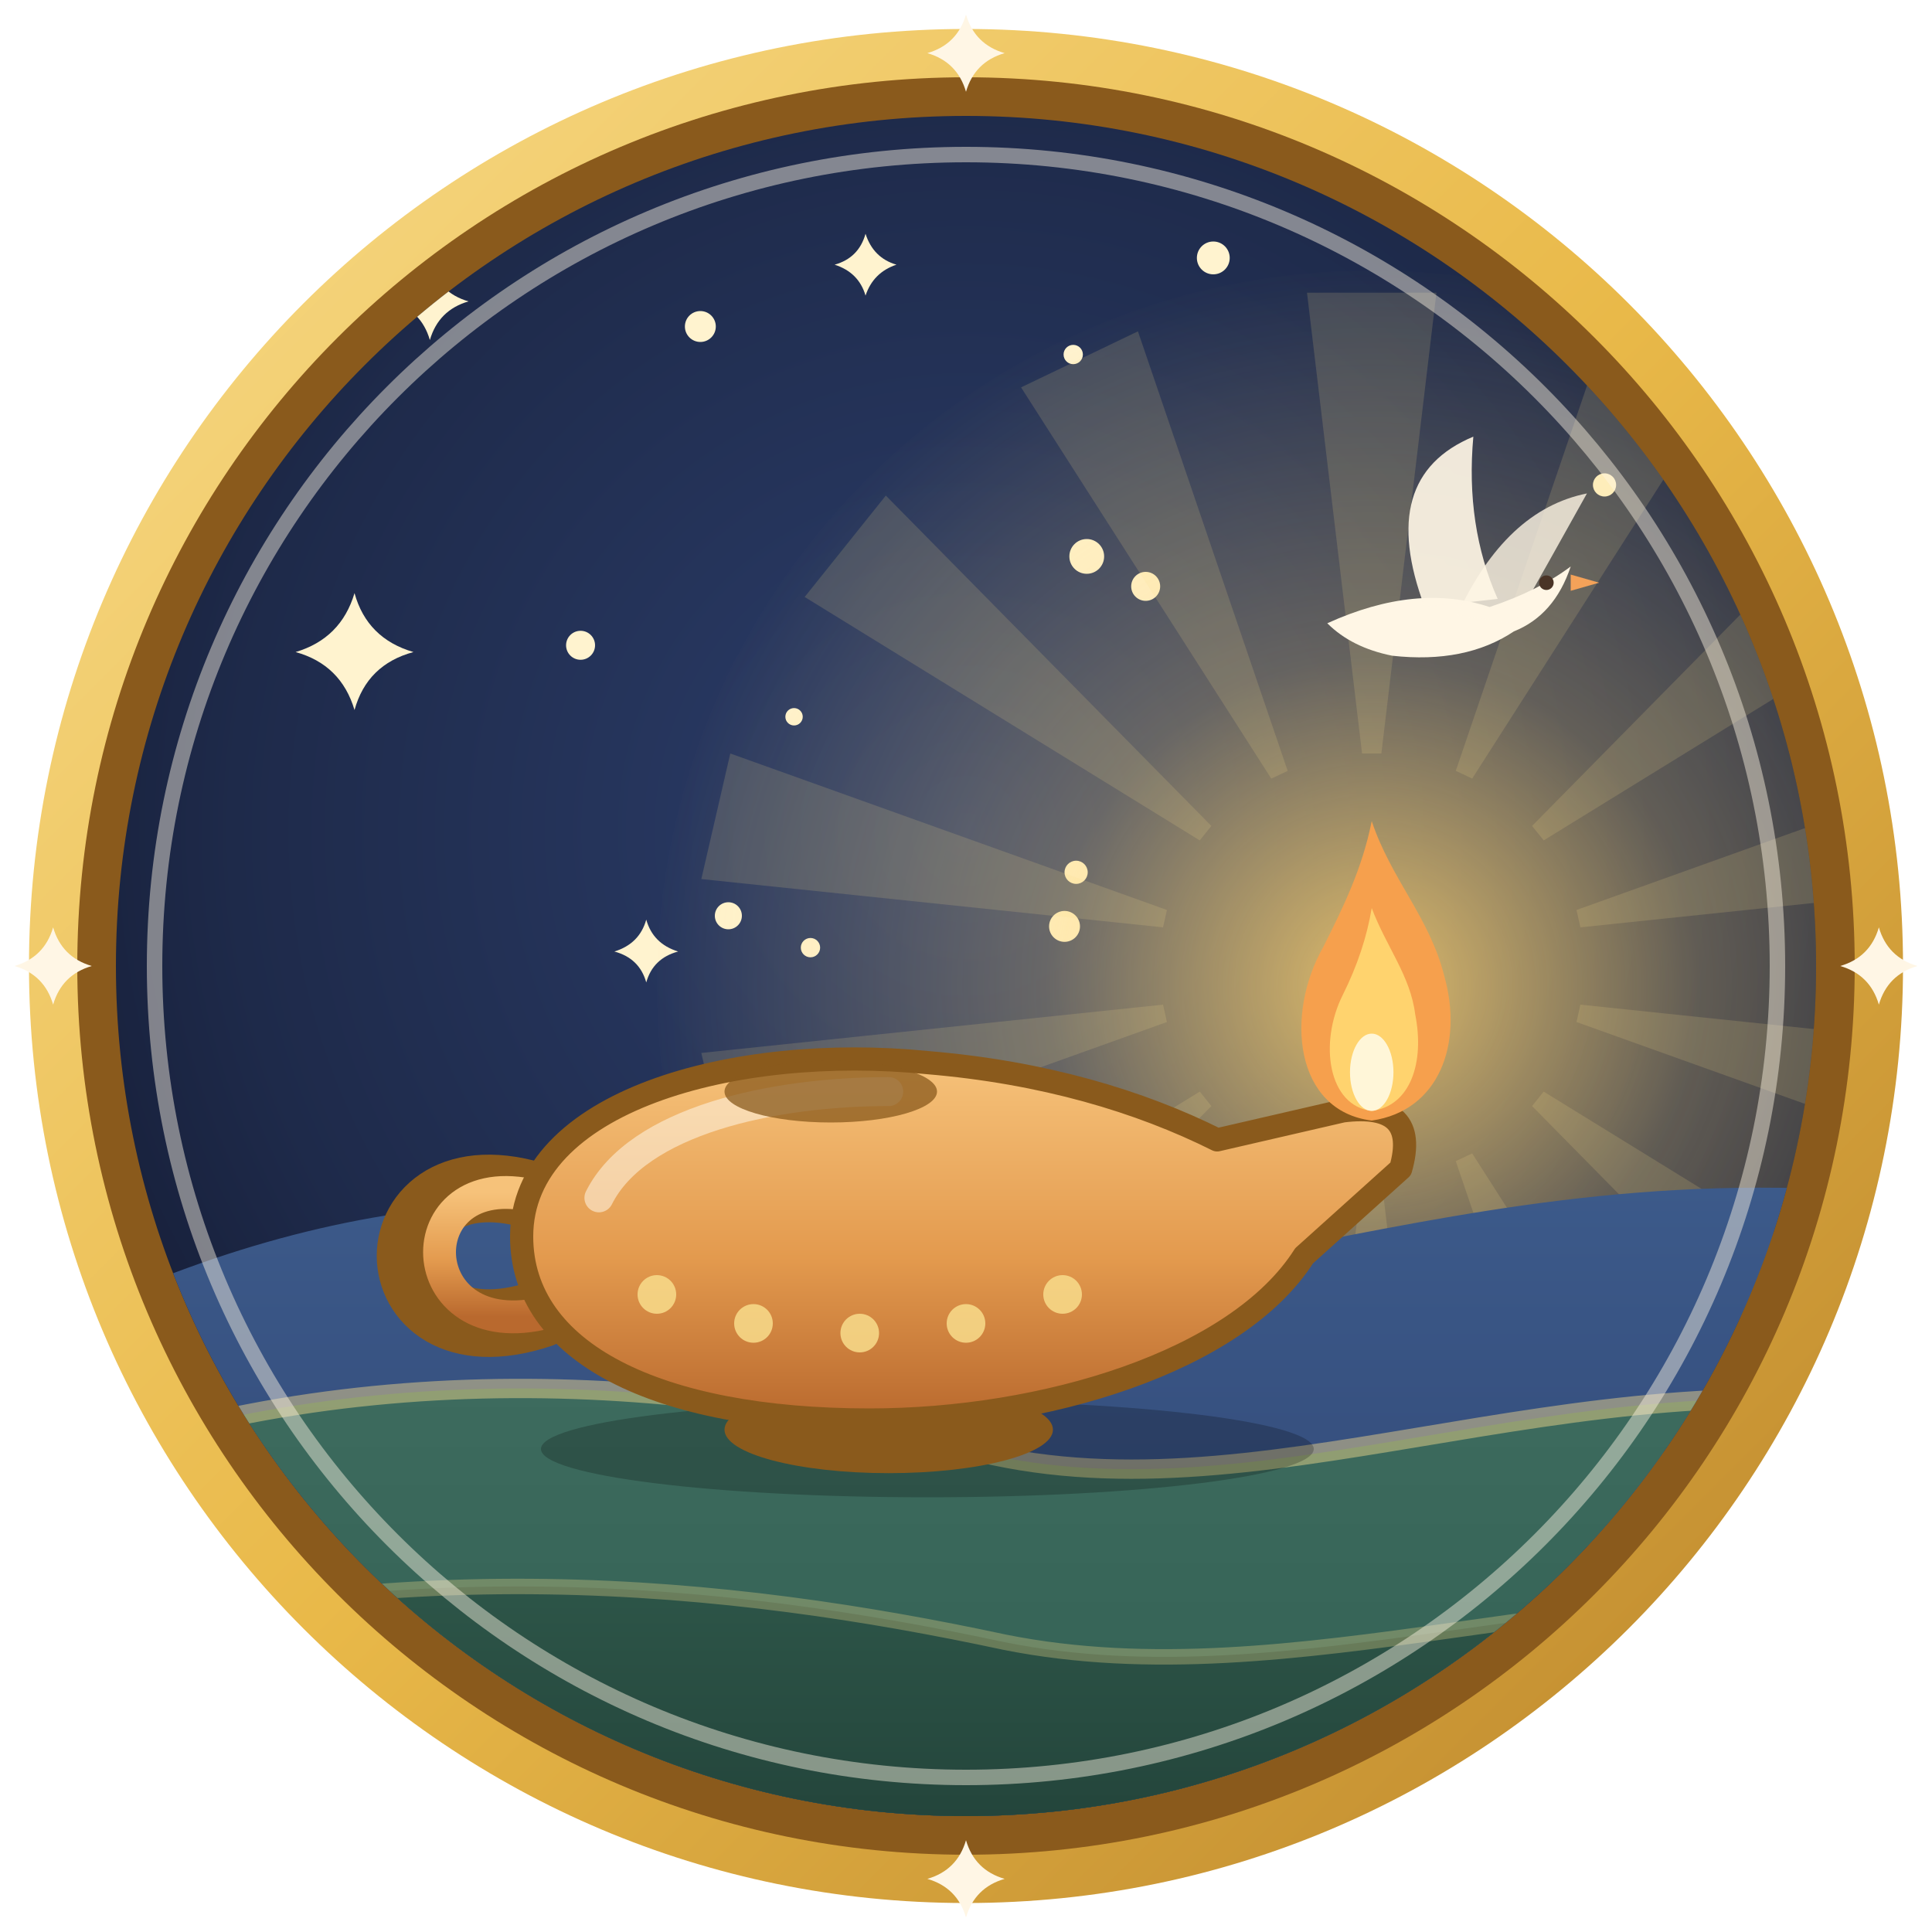
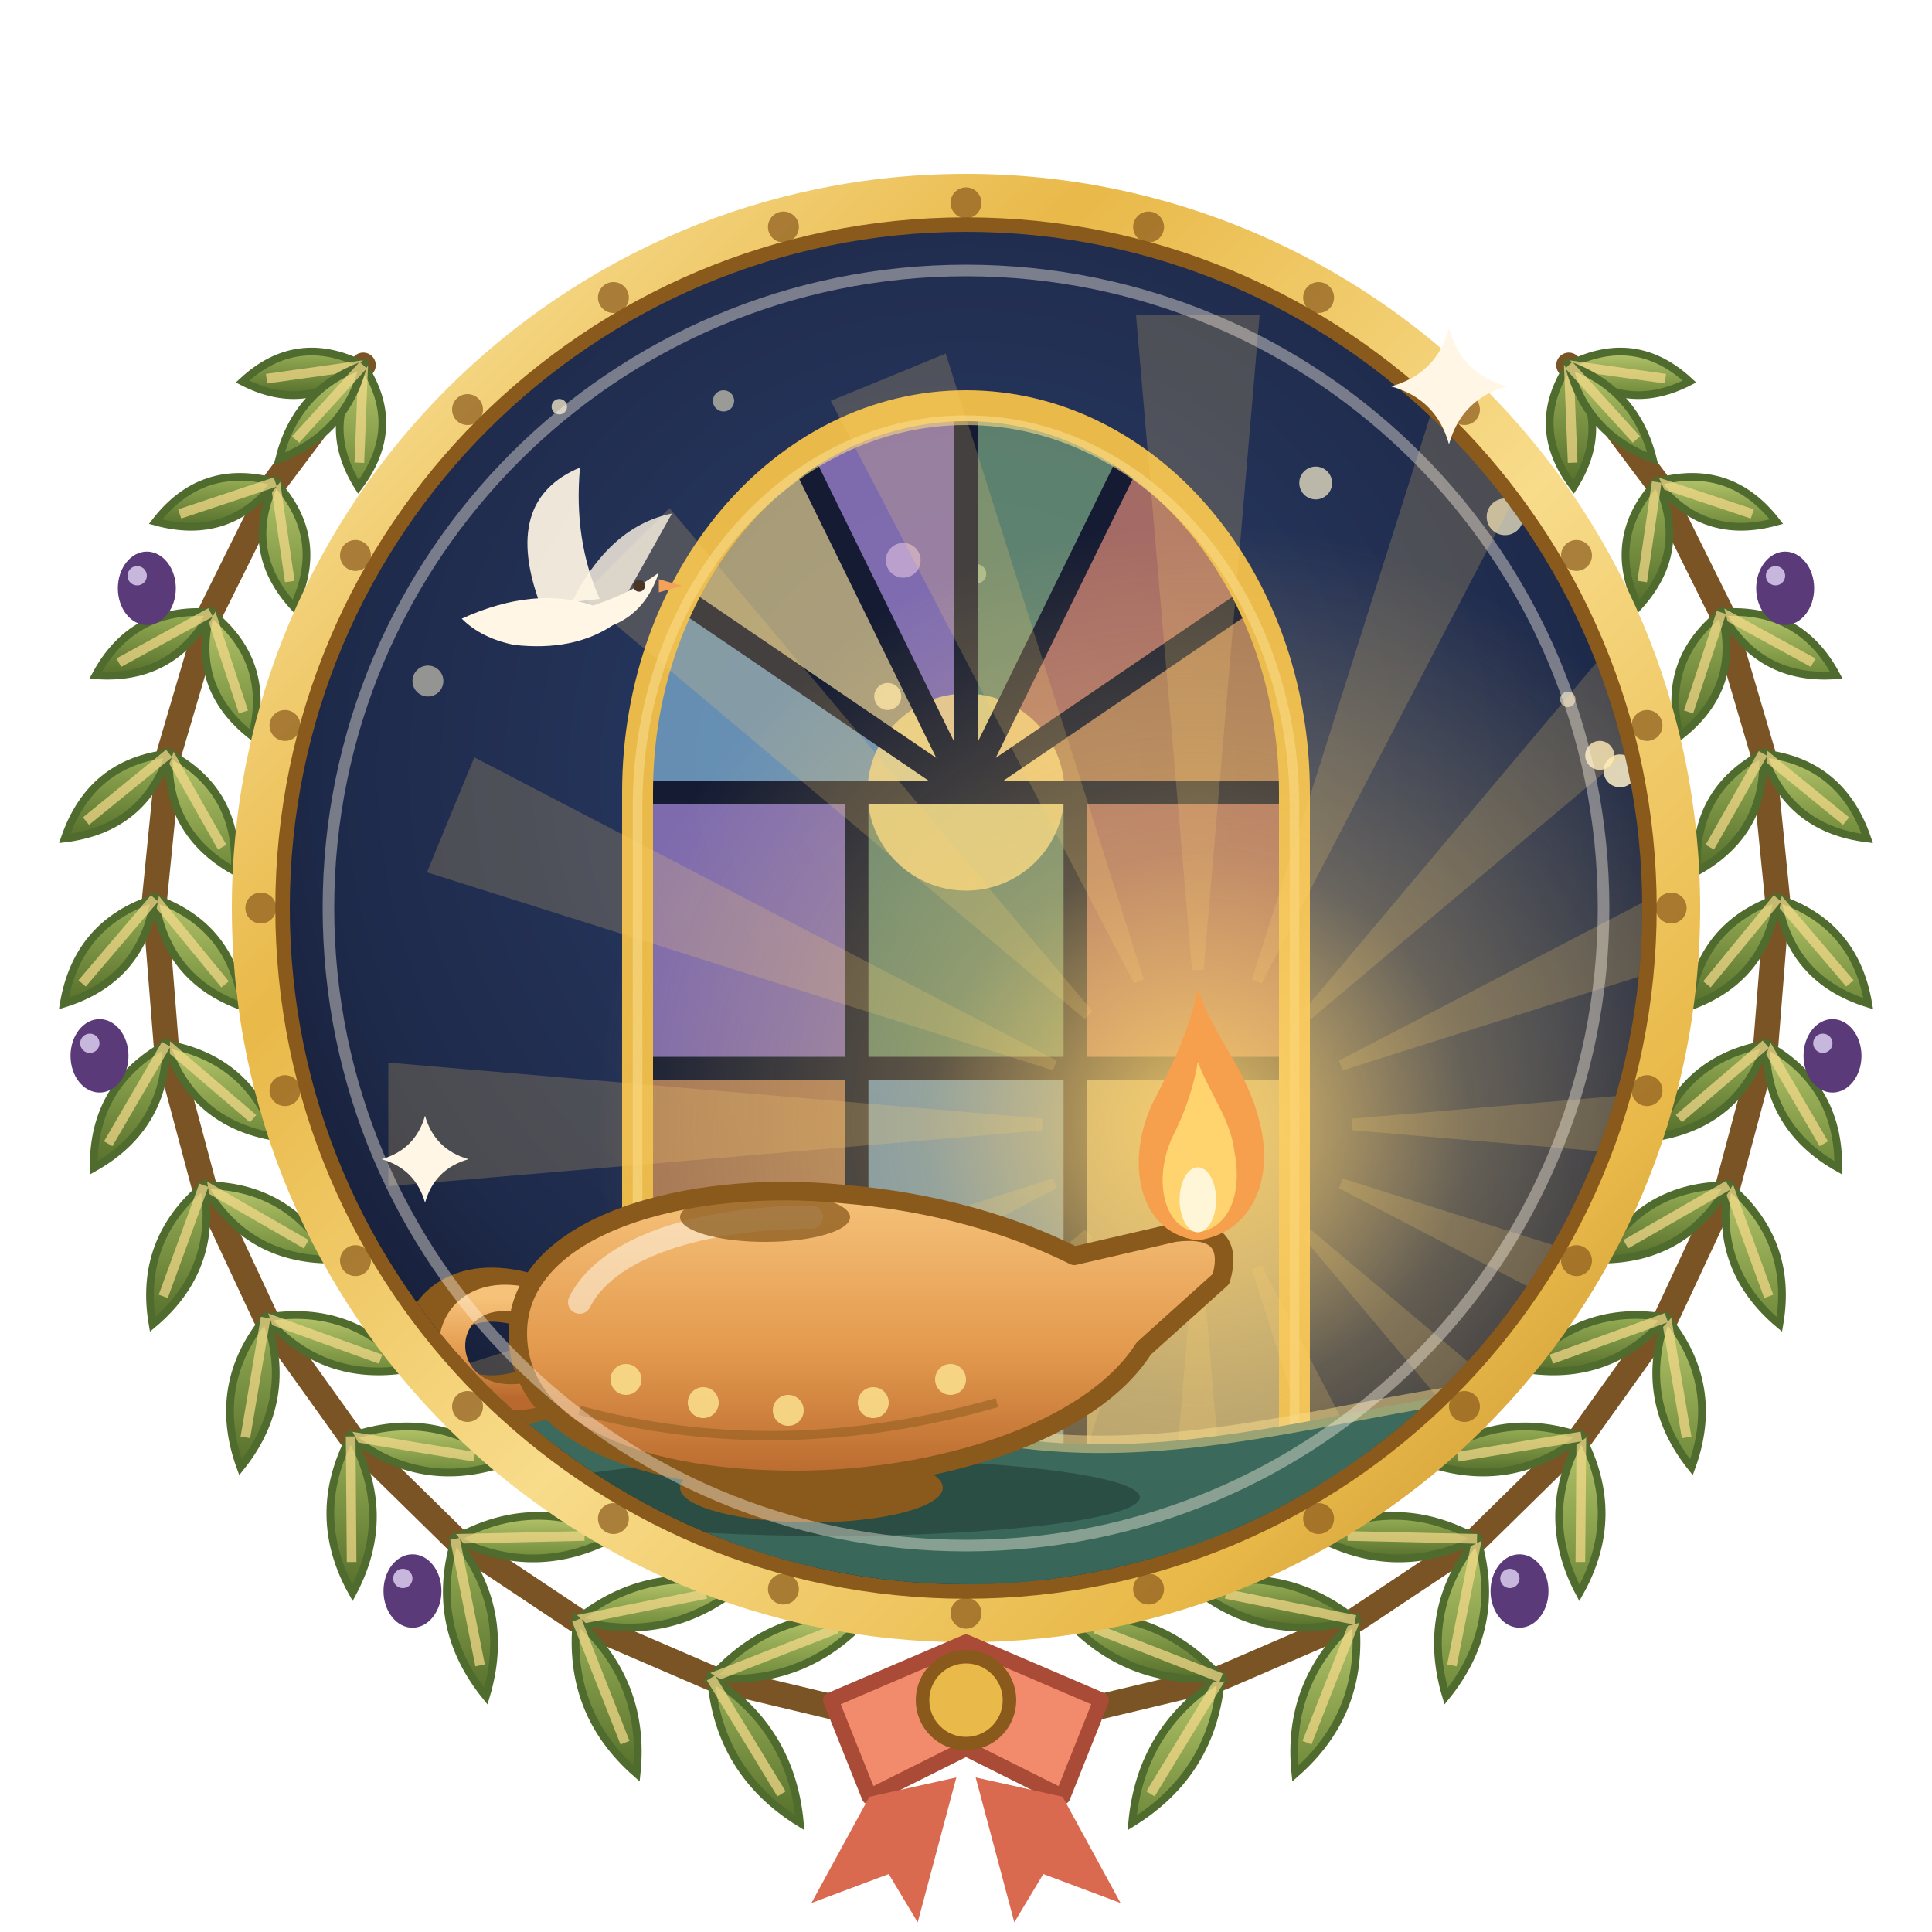
<svg xmlns="http://www.w3.org/2000/svg" viewBox="0 0 200 200" width="200" height="200">
  <style>
  .tw{animation:tw 3.2s ease-in-out infinite}
  .tw2{animation:tw 4.6s ease-in-out infinite .8s}
  .tw3{animation:tw 2.6s ease-in-out infinite 1.6s}
  .fl{transform-box:fill-box;transform-origin:50% 100%;animation:fl 1.6s ease-in-out infinite}
  .glow{animation:gl 3.4s ease-in-out infinite}
  .drift{animation:dr 14s ease-in-out infinite alternate}
  .bob{transform-box:fill-box;transform-origin:50% 50%;animation:bob 5s ease-in-out infinite}
  .shim{animation:sh 7s ease-in-out infinite 1s}
  .spin{transform-box:fill-box;transform-origin:50% 50%;animation:spin 40s linear infinite}
  @keyframes tw{0%,100%{opacity:1}50%{opacity:.35}}
  @keyframes fl{0%,100%{transform:scale(1,1) rotate(0)}30%{transform:scale(.94,1.07) rotate(-2deg)}65%{transform:scale(1.04,.95) rotate(2deg)}}
  @keyframes gl{0%,100%{opacity:.95}50%{opacity:.7}}
  @keyframes dr{from{transform:translateX(-18px)}to{transform:translateX(18px)}}
  @keyframes bob{0%,100%{transform:translateY(0)}50%{transform:translateY(-6px)}}
  @keyframes sh{0%{transform:translateX(0) skewX(-18deg)}28%,100%{transform:translateX(1000px) skewX(-18deg)}}
  @keyframes spin{to{transform:rotate(360deg)}}
  @media (prefers-reduced-motion:reduce){.tw,.tw2,.tw3,.fl,.glow,.drift,.bob,.shim,.spin{animation:none}.shim{opacity:0}}
</style>
  <defs>
-     <radialGradient id="lm-bg" cx="0.5" cy="0.42" r="0.62">
+     <radialGradient id="lm-bg" cx="0.5" cy="0.4" r="0.62">
      <stop offset="0" stop-color="#2C3E6B" />
-       <stop offset="0.7" stop-color="#1E2A4A" />
+       <stop offset="0.75" stop-color="#1E2A4A" />
      <stop offset="1" stop-color="#141B33" />
    </radialGradient>
    <linearGradient id="lm-ring" x1="0" y1="0" x2="1" y2="1">
-       <stop offset="0" stop-color="#F8DC8B" />
-       <stop offset="0.5" stop-color="#E9B949" />
+       <stop offset="0" stop-color="#FFF0B8" />
+       <stop offset="0.3" stop-color="#E9B949" />
+       <stop offset="0.55" stop-color="#F8DC8B" />
+       <stop offset="0.8" stop-color="#E9B949" />
      <stop offset="1" stop-color="#B9832A" />
    </linearGradient>
    <radialGradient id="lm-glow" cx="0.5" cy="0.5" r="0.5">
-       <stop offset="0" stop-color="#FFD36E" stop-opacity="0.85" />
-       <stop offset="0.45" stop-color="#FFD36E" stop-opacity="0.297" />
+       <stop offset="0" stop-color="#FFD36E" stop-opacity="0.9" />
+       <stop offset="0.45" stop-color="#FFD36E" stop-opacity="0.315" />
      <stop offset="1" stop-color="#FFD36E" stop-opacity="0" />
    </radialGradient>
    <linearGradient id="lm-clay" x1="0" y1="0" x2="0" y2="1">
      <stop offset="0" stop-color="#F6C27A" />
      <stop offset="0.55" stop-color="#E39A4E" />
      <stop offset="1" stop-color="#B9692E" />
    </linearGradient>
-     <linearGradient id="lm-h1" x1="0" y1="0" x2="0" y2="1">
-       <stop offset="0" stop-color="#3C5A8A" />
-       <stop offset="1" stop-color="#2C3E6B" />
-     </linearGradient>
    <linearGradient id="lm-h2" x1="0" y1="0" x2="0" y2="1">
      <stop offset="0" stop-color="#3D6B5E" />
      <stop offset="1" stop-color="#2F5D50" />
    </linearGradient>
    <linearGradient id="lm-h3" x1="0" y1="0" x2="0" y2="1">
      <stop offset="0" stop-color="#2D5548" />
      <stop offset="1" stop-color="#1F3D35" />
    </linearGradient>
+     <linearGradient id="lm-leaf" x1="0" y1="0" x2="0" y2="1">
+       <stop offset="0" stop-color="#B5C46A" />
+       <stop offset="1" stop-color="#6E8A3A" />
+     </linearGradient>
+     <linearGradient id="lm-leaf2" x1="0" y1="0" x2="0" y2="1">
+       <stop offset="0" stop-color="#97AE55" />
+       <stop offset="1" stop-color="#56702C" />
+     </linearGradient>
    <clipPath id="lm-cl">
-       <circle cx="100" cy="100" r="88" />
+       <circle cx="100" cy="94" r="70" />
    </clipPath>
  </defs>
-   <circle cx="100" cy="100" r="97" fill="url(#lm-ring)" />
-   <circle cx="100" cy="100" r="92" fill="#8A5A1C" />
+   <style>.spin{transform-box:fill-box;transform-origin:50% 50%;animation:spin 60s linear infinite}@keyframes spin{to{transform:rotate(360deg)}}@media (prefers-reduced-motion:reduce){.spin{animation:none}}</style>
+   <path d="M88.3,177.2 L73.6,173.7 L59.7,167.7 L47.1,159.3 L36.3,148.7 L27.5,136.4 L21.1,122.7 L17.2,108.1 L16.0,93.0 L17.5,78.0 L21.8,63.4 L28.5,49.9 L37.6,37.8" fill="none" stroke="#7A5424" stroke-width="2.6" stroke-linecap="round" stroke-linejoin="round" />
+   <path d="M73.6,173.7 Q83.4,174.6 89.9,167.3 Q80.1,166.4 73.6,173.7Z" fill="url(#lm-leaf)" stroke="#4F6B2E" stroke-width=".8" />
+   <path d="M73.6,173.7 L86.6,168.6" stroke="#F8DC8B" stroke-width="1" opacity=".7" />
+   <path d="M73.6,173.7 Q74.4,183.5 82.8,188.7 Q81.9,178.9 73.6,173.7Z" fill="url(#lm-leaf2)" stroke="#4F6B2E" stroke-width=".8" />
+   <path d="M73.6,173.7 L80.9,185.7" stroke="#F8DC8B" stroke-width="1" opacity=".7" />
+   <path d="M59.7,167.7 Q69.0,170.3 76.5,164.3 Q67.2,161.7 59.7,167.7Z" fill="url(#lm-leaf)" stroke="#4F6B2E" stroke-width=".8" />
+   <path d="M59.7,167.7 L73.1,165.0" stroke="#F8DC8B" stroke-width="1" opacity=".7" />
+   <path d="M59.7,167.7 Q58.7,177.3 65.9,183.6 Q66.9,174.1 59.7,167.7Z" fill="url(#lm-leaf2)" stroke="#4F6B2E" stroke-width=".8" />
+   <path d="M59.7,167.7 L64.7,180.4" stroke="#F8DC8B" stroke-width="1" opacity=".7" />
+   <path d="M47.1,159.3 Q55.5,163.5 63.8,159.0 Q55.4,154.7 47.1,159.3Z" fill="url(#lm-leaf)" stroke="#4F6B2E" stroke-width=".8" />
+   <path d="M47.1,159.3 L60.5,159.0" stroke="#F8DC8B" stroke-width="1" opacity=".7" />
+   <path d="M47.1,159.3 Q44.4,168.3 50.3,175.6 Q53.0,166.6 47.1,159.3Z" fill="url(#lm-leaf2)" stroke="#4F6B2E" stroke-width=".8" />
+   <path d="M47.1,159.3 L49.7,172.4" stroke="#F8DC8B" stroke-width="1" opacity=".7" />
+   <ellipse cx="42.7" cy="164.7" rx="3" ry="3.8" fill="#5B3A7A" />
+   <circle cx="41.7" cy="163.4" r="1" fill="#E4D6F5" opacity=".8" />
+   <path d="M36.3,148.7 Q43.6,154.4 52.3,151.4 Q45.0,145.7 36.3,148.7Z" fill="url(#lm-leaf)" stroke="#4F6B2E" stroke-width=".8" />
+   <path d="M36.3,148.7 L49.1,150.8" stroke="#F8DC8B" stroke-width="1" opacity=".7" />
+   <path d="M36.3,148.7 Q32.0,156.9 36.5,164.9 Q40.8,156.8 36.3,148.7Z" fill="url(#lm-leaf2)" stroke="#4F6B2E" stroke-width=".8" />
+   <path d="M36.3,148.7 L36.4,161.7" stroke="#F8DC8B" stroke-width="1" opacity=".7" />
+   <path d="M27.5,136.4 Q33.4,143.2 42.3,141.7 Q36.4,134.9 27.5,136.4Z" fill="url(#lm-leaf)" stroke="#4F6B2E" stroke-width=".8" />
+   <path d="M27.5,136.4 L39.4,140.7" stroke="#F8DC8B" stroke-width="1" opacity=".7" />
+   <path d="M27.5,136.4 Q21.8,143.4 24.9,151.9 Q30.5,144.9 27.5,136.4Z" fill="url(#lm-leaf2)" stroke="#4F6B2E" stroke-width=".8" />
+   <path d="M27.5,136.4 L25.4,148.8" stroke="#F8DC8B" stroke-width="1" opacity=".7" />
+   <path d="M21.1,122.7 Q25.5,130.4 34.3,130.4 Q29.9,122.7 21.1,122.7Z" fill="url(#lm-leaf)" stroke="#4F6B2E" stroke-width=".8" />
+   <path d="M21.1,122.7 L31.7,128.8" stroke="#F8DC8B" stroke-width="1" opacity=".7" />
+   <path d="M21.1,122.7 Q14.3,128.4 15.8,137.1 Q22.6,131.4 21.1,122.7Z" fill="url(#lm-leaf2)" stroke="#4F6B2E" stroke-width=".8" />
+   <path d="M21.1,122.7 L16.9,134.2" stroke="#F8DC8B" stroke-width="1" opacity=".7" />
+   <path d="M17.2,108.1 Q20.0,116.3 28.5,117.7 Q25.7,109.6 17.2,108.1Z" fill="url(#lm-leaf)" stroke="#4F6B2E" stroke-width=".8" />
+   <path d="M17.2,108.1 L26.2,115.8" stroke="#F8DC8B" stroke-width="1" opacity=".7" />
+   <path d="M17.2,108.1 Q9.6,112.3 9.7,120.9 Q17.2,116.7 17.2,108.1Z" fill="url(#lm-leaf2)" stroke="#4F6B2E" stroke-width=".8" />
+   <path d="M17.2,108.1 L11.2,118.4" stroke="#F8DC8B" stroke-width="1" opacity=".7" />
+   <ellipse cx="10.3" cy="109.3" rx="3" ry="3.8" fill="#5B3A7A" />
+   <circle cx="9.3" cy="108.0" r="1" fill="#E4D6F5" opacity=".8" />
+   <path d="M16.0,93.0 Q17.2,101.4 25.1,104.2 Q24.0,95.8 16.0,93.0Z" fill="url(#lm-leaf)" stroke="#4F6B2E" stroke-width=".8" />
+   <path d="M16.0,93.0 L23.3,101.9" stroke="#F8DC8B" stroke-width="1" opacity=".7" />
+   <path d="M16.0,93.0 Q8.0,95.6 6.6,103.9 Q14.7,101.4 16.0,93.0Z" fill="url(#lm-leaf2)" stroke="#4F6B2E" stroke-width=".8" />
+   <path d="M16.0,93.0 L8.5,101.8" stroke="#F8DC8B" stroke-width="1" opacity=".7" />
+   <path d="M17.5,78.0 Q17.1,86.2 24.3,90.2 Q24.8,81.9 17.5,78.0Z" fill="url(#lm-leaf)" stroke="#4F6B2E" stroke-width=".8" />
+   <path d="M17.5,78.0 L23.0,87.7" stroke="#F8DC8B" stroke-width="1" opacity=".7" />
+   <path d="M17.5,78.0 Q9.4,78.9 6.7,86.8 Q14.9,85.8 17.5,78.0Z" fill="url(#lm-leaf2)" stroke="#4F6B2E" stroke-width=".8" />
+   <path d="M17.5,78.0 L8.9,85.0" stroke="#F8DC8B" stroke-width="1" opacity=".7" />
+   <path d="M21.8,63.4 Q19.7,71.2 26.1,76.2 Q28.1,68.4 21.8,63.4Z" fill="url(#lm-leaf)" stroke="#4F6B2E" stroke-width=".8" />
+   <path d="M21.8,63.4 L25.2,73.7" stroke="#F8DC8B" stroke-width="1" opacity=".7" />
+   <path d="M21.8,63.4 Q13.7,62.8 9.9,69.9 Q17.9,70.5 21.8,63.4Z" fill="url(#lm-leaf2)" stroke="#4F6B2E" stroke-width=".8" />
+   <path d="M21.8,63.4 L12.3,68.6" stroke="#F8DC8B" stroke-width="1" opacity=".7" />
+   <ellipse cx="15.2" cy="60.9" rx="3" ry="3.8" fill="#5B3A7A" />
+   <circle cx="14.2" cy="59.6" r="1" fill="#E4D6F5" opacity=".8" />
+   <path d="M28.5,49.9 Q25.1,57.0 30.4,62.8 Q33.8,55.7 28.5,49.9Z" fill="url(#lm-leaf)" stroke="#4F6B2E" stroke-width=".8" />
+   <path d="M28.5,49.9 L30.0,60.2" stroke="#F8DC8B" stroke-width="1" opacity=".7" />
+   <path d="M28.5,49.9 Q20.9,47.8 16.1,54.0 Q23.7,56.1 28.5,49.9Z" fill="url(#lm-leaf2)" stroke="#4F6B2E" stroke-width=".8" />
+   <path d="M28.5,49.9 L18.6,53.2" stroke="#F8DC8B" stroke-width="1" opacity=".7" />
+   <path d="M37.6,37.8 Q33.0,43.9 37.1,50.4 Q41.8,44.2 37.6,37.8Z" fill="url(#lm-leaf)" stroke="#4F6B2E" stroke-width=".8" />
+   <path d="M37.6,37.8 L37.2,47.9" stroke="#F8DC8B" stroke-width="1" opacity=".7" />
+   <path d="M37.6,37.8 Q30.7,34.3 25.1,39.5 Q31.9,43.0 37.6,37.8Z" fill="url(#lm-leaf2)" stroke="#4F6B2E" stroke-width=".8" />
+   <path d="M37.6,37.8 L27.6,39.2" stroke="#F8DC8B" stroke-width="1" opacity=".7" />
+   <path d="M37.6,37.8 Q30.7,40.3 28.9,47.5 Q35.8,44.9 37.6,37.8Z" fill="url(#lm-leaf)" stroke="#4F6B2E" stroke-width=".8" />
+   <path d="M37.6,37.8 L30.6,45.5" stroke="#F8DC8B" stroke-width="1" opacity=".7" />
+   <path d="M111.7,177.2 L126.4,173.7 L140.3,167.7 L152.9,159.3 L163.7,148.7 L172.5,136.4 L178.9,122.7 L182.8,108.1 L184.0,93.0 L182.5,78.0 L178.2,63.4 L171.5,49.9 L162.4,37.8" fill="none" stroke="#7A5424" stroke-width="2.6" stroke-linecap="round" stroke-linejoin="round" />
+   <path d="M126.4,173.7 Q118.1,178.9 117.2,188.7 Q125.6,183.5 126.4,173.7Z" fill="url(#lm-leaf)" stroke="#4F6B2E" stroke-width=".8" />
+   <path d="M126.4,173.7 L119.1,185.7" stroke="#F8DC8B" stroke-width="1" opacity=".7" />
+   <path d="M126.4,173.7 Q119.9,166.4 110.1,167.3 Q116.6,174.6 126.4,173.7Z" fill="url(#lm-leaf2)" stroke="#4F6B2E" stroke-width=".8" />
+   <path d="M126.4,173.7 L113.4,168.6" stroke="#F8DC8B" stroke-width="1" opacity=".7" />
+   <path d="M140.3,167.7 Q133.1,174.1 134.1,183.6 Q141.3,177.3 140.3,167.7Z" fill="url(#lm-leaf)" stroke="#4F6B2E" stroke-width=".8" />
+   <path d="M140.3,167.7 L135.3,180.4" stroke="#F8DC8B" stroke-width="1" opacity=".7" />
+   <path d="M140.3,167.7 Q132.8,161.7 123.5,164.3 Q131.0,170.3 140.3,167.7Z" fill="url(#lm-leaf2)" stroke="#4F6B2E" stroke-width=".8" />
+   <path d="M140.3,167.7 L126.9,165.0" stroke="#F8DC8B" stroke-width="1" opacity=".7" />
+   <path d="M152.9,159.3 Q147.0,166.6 149.7,175.6 Q155.6,168.3 152.9,159.3Z" fill="url(#lm-leaf)" stroke="#4F6B2E" stroke-width=".8" />
+   <path d="M152.9,159.3 L150.3,172.4" stroke="#F8DC8B" stroke-width="1" opacity=".7" />
+   <path d="M152.9,159.3 Q144.6,154.7 136.2,159.0 Q144.5,163.5 152.9,159.3Z" fill="url(#lm-leaf2)" stroke="#4F6B2E" stroke-width=".8" />
+   <path d="M152.9,159.3 L139.5,159.0" stroke="#F8DC8B" stroke-width="1" opacity=".7" />
+   <ellipse cx="157.3" cy="164.7" rx="3" ry="3.8" fill="#5B3A7A" />
+   <circle cx="156.3" cy="163.4" r="1" fill="#E4D6F5" opacity=".8" />
+   <path d="M163.7,148.7 Q159.2,156.8 163.5,164.9 Q168.0,156.9 163.7,148.7Z" fill="url(#lm-leaf)" stroke="#4F6B2E" stroke-width=".8" />
+   <path d="M163.7,148.7 L163.6,161.7" stroke="#F8DC8B" stroke-width="1" opacity=".7" />
+   <path d="M163.7,148.7 Q155.0,145.7 147.7,151.4 Q156.4,154.4 163.7,148.7Z" fill="url(#lm-leaf2)" stroke="#4F6B2E" stroke-width=".8" />
+   <path d="M163.7,148.7 L150.9,150.8" stroke="#F8DC8B" stroke-width="1" opacity=".7" />
+   <path d="M172.5,136.4 Q169.5,144.9 175.1,151.9 Q178.2,143.4 172.5,136.4Z" fill="url(#lm-leaf)" stroke="#4F6B2E" stroke-width=".8" />
+   <path d="M172.5,136.4 L174.6,148.8" stroke="#F8DC8B" stroke-width="1" opacity=".7" />
+   <path d="M172.5,136.4 Q163.6,134.9 157.7,141.7 Q166.6,143.2 172.5,136.4Z" fill="url(#lm-leaf2)" stroke="#4F6B2E" stroke-width=".8" />
+   <path d="M172.5,136.4 L160.6,140.7" stroke="#F8DC8B" stroke-width="1" opacity=".7" />
+   <path d="M178.9,122.7 Q177.4,131.4 184.2,137.1 Q185.7,128.4 178.9,122.7Z" fill="url(#lm-leaf)" stroke="#4F6B2E" stroke-width=".8" />
+   <path d="M178.9,122.7 L183.1,134.2" stroke="#F8DC8B" stroke-width="1" opacity=".7" />
+   <path d="M178.9,122.7 Q170.1,122.7 165.7,130.4 Q174.5,130.4 178.9,122.7Z" fill="url(#lm-leaf2)" stroke="#4F6B2E" stroke-width=".8" />
+   <path d="M178.9,122.7 L168.3,128.8" stroke="#F8DC8B" stroke-width="1" opacity=".7" />
+   <path d="M182.8,108.1 Q182.8,116.7 190.3,120.9 Q190.4,112.3 182.8,108.1Z" fill="url(#lm-leaf)" stroke="#4F6B2E" stroke-width=".8" />
+   <path d="M182.8,108.1 L188.8,118.4" stroke="#F8DC8B" stroke-width="1" opacity=".7" />
+   <path d="M182.8,108.1 Q174.3,109.6 171.5,117.7 Q180.0,116.3 182.8,108.1Z" fill="url(#lm-leaf2)" stroke="#4F6B2E" stroke-width=".8" />
+   <path d="M182.8,108.1 L173.8,115.8" stroke="#F8DC8B" stroke-width="1" opacity=".7" />
+   <ellipse cx="189.7" cy="109.3" rx="3" ry="3.8" fill="#5B3A7A" />
+   <circle cx="188.7" cy="108.0" r="1" fill="#E4D6F5" opacity=".8" />
+   <path d="M184.0,93.0 Q185.3,101.4 193.4,103.9 Q192.0,95.6 184.0,93.0Z" fill="url(#lm-leaf)" stroke="#4F6B2E" stroke-width=".8" />
+   <path d="M184.0,93.0 L191.5,101.8" stroke="#F8DC8B" stroke-width="1" opacity=".7" />
+   <path d="M184.0,93.0 Q176.0,95.8 174.9,104.2 Q182.8,101.4 184.0,93.0Z" fill="url(#lm-leaf2)" stroke="#4F6B2E" stroke-width=".8" />
+   <path d="M184.0,93.0 L176.7,101.9" stroke="#F8DC8B" stroke-width="1" opacity=".7" />
+   <path d="M182.5,78.0 Q185.1,85.8 193.3,86.8 Q190.6,78.9 182.5,78.0Z" fill="url(#lm-leaf)" stroke="#4F6B2E" stroke-width=".8" />
+   <path d="M182.5,78.0 L191.1,85.0" stroke="#F8DC8B" stroke-width="1" opacity=".7" />
+   <path d="M182.5,78.0 Q175.2,81.9 175.7,90.2 Q182.9,86.2 182.5,78.0Z" fill="url(#lm-leaf2)" stroke="#4F6B2E" stroke-width=".8" />
+   <path d="M182.5,78.0 L177.0,87.7" stroke="#F8DC8B" stroke-width="1" opacity=".7" />
+   <path d="M178.2,63.4 Q182.1,70.5 190.1,69.9 Q186.3,62.8 178.2,63.4Z" fill="url(#lm-leaf)" stroke="#4F6B2E" stroke-width=".8" />
+   <path d="M178.2,63.4 L187.7,68.6" stroke="#F8DC8B" stroke-width="1" opacity=".7" />
+   <path d="M178.2,63.4 Q171.9,68.4 173.9,76.2 Q180.3,71.2 178.2,63.4Z" fill="url(#lm-leaf2)" stroke="#4F6B2E" stroke-width=".8" />
+   <path d="M178.2,63.4 L174.8,73.7" stroke="#F8DC8B" stroke-width="1" opacity=".7" />
+   <ellipse cx="184.8" cy="60.9" rx="3" ry="3.8" fill="#5B3A7A" />
+   <circle cx="183.8" cy="59.6" r="1" fill="#E4D6F5" opacity=".8" />
+   <path d="M171.5,49.9 Q176.3,56.1 183.9,54.0 Q179.1,47.8 171.5,49.9Z" fill="url(#lm-leaf)" stroke="#4F6B2E" stroke-width=".8" />
+   <path d="M171.5,49.9 L181.4,53.2" stroke="#F8DC8B" stroke-width="1" opacity=".7" />
+   <path d="M171.5,49.9 Q166.2,55.7 169.6,62.8 Q174.9,57.0 171.5,49.9Z" fill="url(#lm-leaf2)" stroke="#4F6B2E" stroke-width=".8" />
+   <path d="M171.5,49.9 L170.0,60.2" stroke="#F8DC8B" stroke-width="1" opacity=".7" />
+   <path d="M162.4,37.8 Q168.1,43.0 174.9,39.5 Q169.3,34.3 162.4,37.8Z" fill="url(#lm-leaf)" stroke="#4F6B2E" stroke-width=".8" />
+   <path d="M162.4,37.8 L172.4,39.2" stroke="#F8DC8B" stroke-width="1" opacity=".7" />
+   <path d="M162.4,37.8 Q158.2,44.2 162.9,50.4 Q167.0,43.9 162.4,37.8Z" fill="url(#lm-leaf2)" stroke="#4F6B2E" stroke-width=".8" />
+   <path d="M162.4,37.8 L162.8,47.9" stroke="#F8DC8B" stroke-width="1" opacity=".7" />
+   <path d="M162.4,37.8 Q164.2,44.9 171.1,47.5 Q169.3,40.3 162.4,37.8Z" fill="url(#lm-leaf)" stroke="#4F6B2E" stroke-width=".8" />
+   <path d="M162.4,37.8 L169.4,45.5" stroke="#F8DC8B" stroke-width="1" opacity=".7" />
+   <circle cx="100" cy="94" r="76" fill="url(#lm-ring)" />
+   <circle cx="100" cy="94" r="71.5" fill="#8A5A1C" />
  <g clip-path="url(#lm-cl)">
-     <circle cx="100" cy="100" r="88" fill="url(#lm-bg)" />
-     <circle cx="72.5" cy="33.8" r="1.6" fill="#FFF3CF" class="tw" />
-     <path d="M36.7,61.4 Q38.0,66.1 42.8,67.5 Q38.0,68.8 36.7,73.5 Q35.3,68.8 30.6,67.5 Q35.3,66.1 36.7,61.4 Z" fill="#FFF3CF" class="tw2" />
-     <path d="M89.6,24.2 Q90.4,26.7 92.8,27.4 Q90.4,28.2 89.6,30.6 Q88.9,28.2 86.4,27.4 Q88.9,26.7 89.6,24.2 Z" fill="#FFF3CF" class="" />
-     <circle cx="110.2" cy="95.9" r="1.6" fill="#FFF3CF" class="tw" />
-     <circle cx="83.9" cy="98.1" r="1.0" fill="#FFF3CF" class="tw2" />
-     <path d="M44.5,27.2 Q45.4,30.3 48.5,31.2 Q45.4,32.1 44.5,35.2 Q43.6,32.1 40.5,31.2 Q43.6,30.3 44.5,27.2 Z" fill="#FFF3CF" class="tw2" />
-     <circle cx="111.1" cy="36.7" r="1.0" fill="#FFF3CF" class="tw" />
-     <circle cx="118.6" cy="60.7" r="1.5" fill="#FFF3CF" class="tw3" />
-     <circle cx="166.1" cy="50.2" r="1.2" fill="#FFF3CF" class="tw2" />
-     <circle cx="60.1" cy="66.8" r="1.5" fill="#FFF3CF" class="tw3" />
-     <path d="M66.9,95.2 Q67.6,97.7 70.2,98.5 Q67.6,99.2 66.9,101.7 Q66.2,99.2 63.6,98.5 Q66.2,97.7 66.9,95.2 Z" fill="#FFF3CF" class="" />
-     <circle cx="75.4" cy="94.8" r="1.4" fill="#FFF3CF" class="tw" />
-     <circle cx="111.4" cy="90.3" r="1.2" fill="#FFF3CF" class="tw3" />
-     <circle cx="112.5" cy="57.6" r="1.8" fill="#FFF3CF" class="tw3" />
-     <circle cx="125.6" cy="26.7" r="1.7" fill="#FFF3CF" class="" />
-     <circle cx="82.2" cy="74.2" r="0.9" fill="#FFF3CF" class="" />
+     <circle cx="100" cy="94" r="70" fill="url(#lm-bg)" />
+     <circle cx="93.5" cy="58.0" r="1.8" fill="#FFF3CF" opacity="0.73" />
+     <circle cx="101.1" cy="59.4" r="1.0" fill="#FFF3CF" opacity="0.76" />
+     <circle cx="117.7" cy="69.6" r="0.9" fill="#FFF3CF" opacity="0.65" />
+     <circle cx="44.3" cy="70.5" r="1.6" fill="#FFF3CF" opacity="0.52" />
+     <circle cx="165.6" cy="78.2" r="1.5" fill="#FFF3CF" opacity="0.81" />
+     <circle cx="53.4" cy="30.8" r="1.4" fill="#FFF3CF" opacity="0.53" />
+     <circle cx="57.9" cy="42.1" r="0.8" fill="#FFF3CF" opacity="0.73" />
+     <circle cx="91.9" cy="72.1" r="1.4" fill="#FFF3CF" opacity="0.82" />
+     <circle cx="100.0" cy="63.1" r="1.3" fill="#FFF3CF" opacity="0.64" />
+     <circle cx="167.7" cy="79.8" r="1.7" fill="#FFF3CF" opacity="0.85" />
+     <circle cx="74.9" cy="41.5" r="1.1" fill="#FFF3CF" opacity="0.54" />
+     <circle cx="136.2" cy="50.0" r="1.7" fill="#FFF3CF" opacity="0.69" />
+     <circle cx="162.3" cy="72.4" r="0.8" fill="#FFF3CF" opacity="0.60" />
+     <circle cx="155.8" cy="53.5" r="1.9" fill="#FFF3CF" opacity="0.70" />
+     <g opacity=".62">
+       <path d="M100,82 L66.0,82.0 A34,40 0 0 1 70.6,62.0Z" fill="#8EC5E8" />
+       <path d="M100,82 L70.6,62.0 A34,40 0 0 1 83.0,47.4Z" fill="#F8DC8B" />
+       <path d="M100,82 L83.0,47.4 A34,40 0 0 1 100.0,42.0Z" fill="#B48CE0" />
+       <path d="M100,82 L100.0,42.0 A34,40 0 0 1 117.0,47.4Z" fill="#7FB07A" />
+       <path d="M100,82 L117.0,47.4 A34,40 0 0 1 129.4,62.0Z" fill="#F28B6B" />
+       <path d="M100,82 L129.4,62.0 A34,40 0 0 1 134.0,82.0Z" fill="#F4A259" />
+       <rect x="66.0" y="82.0" width="22.7" height="28.6" fill="#B48CE0" />
+       <rect x="88.7" y="82.0" width="22.7" height="28.6" fill="#7FB07A" />
+       <rect x="111.3" y="82.0" width="22.7" height="28.6" fill="#F28B6B" />
+       <rect x="66.0" y="110.6" width="22.7" height="39.4" fill="#F4A259" />
+       <rect x="88.7" y="110.6" width="22.7" height="39.4" fill="#8EC5E8" />
+       <rect x="111.3" y="110.6" width="22.7" height="39.4" fill="#F8DC8B" />
+     </g>
+     <circle cx="100" cy="82" r="10.2" fill="#F8DC8B" opacity=".8" />
+     <path d="M66,82 H134 M100,82 L70.6,62.0 M100,82 L83.0,47.4 M100,82 L100.0,42.0 M100,82 L117.0,47.4 M100,82 L129.4,62.0 M88.7,82 V150 M111.3,82 V150 M66,110.6 H134" fill="none" stroke="#141B33" stroke-width="2.4" stroke-linecap="round" />
+     <path d="M66,150 V82 A34,40 0 0 1 134,82 V150" fill="none" stroke="#E9B949" stroke-width="3.2" />
+     <path d="M66,150 V82 A34,40 0 0 1 134,82 V150" fill="none" stroke="#F8DC8B" stroke-width="1" transform="translate(0,1.5)" opacity=".6" />
    <g class="glow">
-       <circle cx="142.0" cy="102.0" r="74" fill="url(#lm-glow)" />
-     </g>
-     <g fill="#F8DC8B" opacity="0.16">
-       <path d="M141.0,78.0 L135.3,30.3 L148.7,30.3 L143.0,78.0 Z" />
-       <path d="M150.7,79.8 L166.2,34.3 L178.3,40.1 L152.4,80.6 Z" />
-       <path d="M158.6,85.5 L192.3,51.3 L200.7,61.8 L159.8,87.0 Z" />
-       <path d="M163.2,94.2 L208.4,78.0 L211.4,91.0 L163.6,96.0 Z" />
-       <path d="M163.6,104.0 L211.4,109.0 L208.4,122.0 L163.2,105.8 Z" />
-       <path d="M159.8,113.0 L200.7,138.2 L192.3,148.7 L158.6,114.5 Z" />
-       <path d="M152.4,119.4 L178.3,159.9 L166.2,165.7 L150.7,120.2 Z" />
-       <path d="M143.0,122.0 L148.7,169.7 L135.3,169.7 L141.0,122.0 Z" />
-       <path d="M133.3,120.2 L117.8,165.7 L105.7,159.9 L131.6,119.4 Z" />
-       <path d="M125.4,114.5 L91.7,148.7 L83.3,138.2 L124.2,113.0 Z" />
-       <path d="M120.8,105.8 L75.6,122.0 L72.6,109.0 L120.4,104.0 Z" />
-       <path d="M120.4,96.0 L72.6,91.0 L75.6,78.0 L120.8,94.2 Z" />
-       <path d="M124.2,87.0 L83.3,61.8 L91.7,51.3 L125.4,85.5 Z" />
-       <path d="M131.6,80.6 L105.7,40.1 L117.8,34.3 L133.3,79.8 Z" />
-     </g>
-     <path d="M0,140 C30,124 58,120 88,130 C118,140 150,118 200,124 V200 H0Z" fill="url(#lm-h1)" />
-     <path d="M0,154 C34,140 70,142 100,150 C130,158 162,140 200,146 V200 H0Z" fill="url(#lm-h2)" />
-     <path d="M0,154 C34,140 70,142 100,150 C130,158 162,140 200,146" fill="none" stroke="#F8DC8B" stroke-width="2" opacity=".45" />
-     <path d="M0,172 C40,160 76,164 104,170 C134,176 166,162 200,166 V200 H0Z" fill="url(#lm-h3)" />
-     <path d="M0,172 C40,160 76,164 104,170 C134,176 166,162 200,166" fill="none" stroke="#F8DC8B" stroke-width="1.6" opacity=".3" />
-     <ellipse cx="96" cy="150" rx="40" ry="5" fill="#000" opacity=".22" />
-     <g transform="translate(92,128) scale(1.0)">
+       <circle cx="124.0" cy="116.4" r="62" fill="url(#lm-glow)" />
+     </g>
+     <g class="spin">
+       <g fill="#FFD36E" opacity="0.2">
+         <path d="M140.0,115.8 L207.8,110.0 L207.8,122.8 L140.0,117.0 Z" />
+         <path d="M139.0,122.0 L203.8,142.5 L198.9,154.4 L138.6,123.0 Z" />
+         <path d="M135.7,127.3 L187.8,171.1 L178.7,180.2 L134.9,128.1 Z" />
+         <path d="M130.6,131.0 L162.0,191.3 L150.1,196.2 L129.6,131.4 Z" />
+         <path d="M124.6,132.4 L130.4,200.2 L117.6,200.2 L123.4,132.4 Z" />
+         <path d="M118.4,131.4 L97.9,196.2 L86.0,191.3 L117.4,131.0 Z" />
+         <path d="M113.1,128.1 L69.3,180.2 L60.2,171.1 L112.3,127.3 Z" />
+         <path d="M109.4,123.0 L49.1,154.4 L44.2,142.5 L109.0,122.0 Z" />
+         <path d="M108.0,117.0 L40.2,122.8 L40.2,110.0 L108.0,115.8 Z" />
+         <path d="M109.0,110.8 L44.2,90.3 L49.1,78.4 L109.4,109.8 Z" />
+         <path d="M112.3,105.5 L60.2,61.7 L69.3,52.6 L113.1,104.7 Z" />
+         <path d="M117.4,101.8 L86.0,41.5 L97.9,36.6 L118.4,101.4 Z" />
+         <path d="M123.4,100.4 L117.6,32.6 L130.4,32.6 L124.6,100.4 Z" />
+         <path d="M129.6,101.4 L150.1,36.6 L162.0,41.5 L130.6,101.8 Z" />
+         <path d="M134.9,104.7 L178.7,52.6 L187.8,61.7 L135.7,105.5 Z" />
+         <path d="M138.6,109.8 L198.9,78.4 L203.8,90.3 L139.0,110.8 Z" />
+       </g>
+       <circle cx="124.0" cy="116.4" r="84" fill="none" />
+     </g>
+     <path d="M30,150 C54,140 76,142 100,148 C126,154 150,140 172,144 V200 H30Z" fill="url(#lm-h2)" />
+     <path d="M30,150 C54,140 76,142 100,148 C126,154 150,140 172,144" fill="none" stroke="#F8DC8B" stroke-width="1.8" opacity=".5" />
+     <path d="M24,168 C56,158 84,162 106,166 C134,172 154,160 178,162 V200 H24Z" fill="url(#lm-h3)" />
+     <ellipse cx="86" cy="155" rx="32" ry="4" fill="#000" opacity=".25" />
+     <g transform="translate(84,138) scale(0.8)">
      <path d="M-36,-4 C-54,-10 -54,14 -36,8" fill="none" stroke="#8A5A1C" stroke-width="7" stroke-linecap="round" />
      <path d="M-36,-4 C-50,-8 -50,11 -36,8" fill="none" stroke="url(#lm-clay)" stroke-width="3.4" stroke-linecap="round" />
      <ellipse cx="0" cy="20" rx="17" ry="4.5" fill="#8A5A1C" />
      <path d="M-38,0 C-38,-14 -16,-20 4,-18 C16,-17 26,-14 34,-10 L47,-13 Q55,-14 53,-7 L43,2 C36,13 16,19 -2,19 C-24,19 -38,12 -38,0Z" fill="url(#lm-clay)" stroke="#8A5A1C" stroke-width="2.4" stroke-linejoin="round" />
      <path d="M-30,-4 C-26,-12 -12,-15 0,-15" fill="none" stroke="#FFF6E5" stroke-width="3" stroke-linecap="round" opacity=".55" />
      <ellipse cx="-6" cy="-15" rx="11" ry="3.2" fill="#8A5A1C" opacity=".75" />
-       <circle cx="-24" cy="6" r="2" fill="#F8DC8B" opacity=".85" />
-       <circle cx="-14" cy="9" r="2" fill="#F8DC8B" opacity=".85" />
-       <circle cx="-3" cy="10" r="2" fill="#F8DC8B" opacity=".85" />
-       <circle cx="8" cy="9" r="2" fill="#F8DC8B" opacity=".85" />
-       <circle cx="18" cy="6" r="2" fill="#F8DC8B" opacity=".85" />
-     </g>
-     <g transform="translate(142.0,116.0) scale(0.5)">
+       <circle cx="-24" cy="6" r="2" fill="#F8DC8B" opacity=".9" />
+       <circle cx="-14" cy="9" r="2" fill="#F8DC8B" opacity=".9" />
+       <circle cx="-3" cy="10" r="2" fill="#F8DC8B" opacity=".9" />
+       <circle cx="8" cy="9" r="2" fill="#F8DC8B" opacity=".9" />
+       <circle cx="18" cy="6" r="2" fill="#F8DC8B" opacity=".9" />
+       <path d="M-30,10 Q-4,17 24,9" fill="none" stroke="#8A5A1C" stroke-width="1.2" opacity=".5" />
+     </g>
+     <g transform="translate(124.0,128.4) scale(0.42)">
      <g class="fl">
        <path d="M0,0 C-16,-2 -18,-22 -10,-36 C-6,-44 -2,-52 0,-62 C4,-50 12,-42 15,-30 C19,-16 14,-2 0,0Z" fill="#F6A04D" />
        <path d="M0,-2 C-9,-3 -11,-16 -6,-26 C-3,-32 -1,-38 0,-44 C3,-36 8,-30 9,-22 C11,-12 8,-3 0,-2Z" fill="#FFD36E" />
        <ellipse cx="0" cy="-10" rx="4.5" ry="8" fill="#FFF6D8" />
      </g>
    </g>
-     <g transform="translate(150,62) scale(0.42,0.42)">
+     <g transform="translate(58,62) scale(0.34,0.34)">
      <g class="bob">
        <path d="M-30,6 Q-8,-4 10,2 Q22,-2 30,-8 Q26,4 16,8 Q4,16 -14,14 Q-24,12 -30,6Z" fill="#FFF6E5" />
        <path d="M-6,2 Q-18,-30 6,-40 Q4,-18 12,0Z" fill="#FFF6E5" opacity=".92" />
        <path d="M2,4 Q14,-22 34,-26 Q24,-8 16,6Z" fill="#FFF6E5" opacity=".8" />
        <circle cx="24" cy="-4" r="1.8" fill="#4A3426" />
        <path d="M30,-6 L37,-4 L30,-2Z" fill="#F4A259" />
      </g>
    </g>
  </g>
-   <circle cx="100" cy="100" r="84" fill="none" stroke="#FFF6E5" stroke-width="1.6" opacity=".45" />
-   <path d="M100.0,1.5 Q100.9,4.6 104.0,5.5 Q100.9,6.4 100.0,9.5 Q99.1,6.4 96.0,5.5 Q99.1,4.6 100.0,1.5 Z" fill="#FFF6E5" class="" />
-   <path d="M194.5,96.0 Q195.4,99.1 198.5,100.0 Q195.4,100.9 194.5,104.0 Q193.6,100.9 190.5,100.0 Q193.6,99.1 194.5,96.0 Z" fill="#FFF6E5" class="" />
-   <path d="M100.0,190.5 Q100.9,193.6 104.0,194.5 Q100.9,195.4 100.0,198.5 Q99.1,195.4 96.0,194.5 Q99.1,193.6 100.0,190.5 Z" fill="#FFF6E5" class="" />
-   <path d="M5.5,96.0 Q6.4,99.1 9.5,100.0 Q6.4,100.9 5.5,104.0 Q4.6,100.9 1.5,100.0 Q4.6,99.1 5.5,96.0 Z" fill="#FFF6E5" class="" />
+   <circle cx="100" cy="94" r="66" fill="none" stroke="#FFF6E5" stroke-width="1.2" opacity=".4" />
+   <circle cx="173.0" cy="94.0" r="1.6" fill="#8A5A1C" opacity=".7" />
+   <circle cx="170.5" cy="112.9" r="1.6" fill="#8A5A1C" opacity=".7" />
+   <circle cx="163.2" cy="130.5" r="1.6" fill="#8A5A1C" opacity=".7" />
+   <circle cx="151.6" cy="145.6" r="1.6" fill="#8A5A1C" opacity=".7" />
+   <circle cx="136.5" cy="157.2" r="1.6" fill="#8A5A1C" opacity=".7" />
+   <circle cx="118.9" cy="164.5" r="1.6" fill="#8A5A1C" opacity=".7" />
+   <circle cx="100.0" cy="167.0" r="1.6" fill="#8A5A1C" opacity=".7" />
+   <circle cx="81.1" cy="164.5" r="1.6" fill="#8A5A1C" opacity=".7" />
+   <circle cx="63.5" cy="157.2" r="1.6" fill="#8A5A1C" opacity=".7" />
+   <circle cx="48.4" cy="145.6" r="1.6" fill="#8A5A1C" opacity=".7" />
+   <circle cx="36.8" cy="130.5" r="1.6" fill="#8A5A1C" opacity=".7" />
+   <circle cx="29.5" cy="112.9" r="1.6" fill="#8A5A1C" opacity=".7" />
+   <circle cx="27.0" cy="94.0" r="1.6" fill="#8A5A1C" opacity=".7" />
+   <circle cx="29.5" cy="75.1" r="1.6" fill="#8A5A1C" opacity=".7" />
+   <circle cx="36.8" cy="57.5" r="1.6" fill="#8A5A1C" opacity=".7" />
+   <circle cx="48.4" cy="42.4" r="1.6" fill="#8A5A1C" opacity=".7" />
+   <circle cx="63.5" cy="30.8" r="1.6" fill="#8A5A1C" opacity=".7" />
+   <circle cx="81.1" cy="23.5" r="1.6" fill="#8A5A1C" opacity=".7" />
+   <circle cx="100.0" cy="21.0" r="1.6" fill="#8A5A1C" opacity=".7" />
+   <circle cx="118.9" cy="23.5" r="1.6" fill="#8A5A1C" opacity=".7" />
+   <circle cx="136.5" cy="30.8" r="1.6" fill="#8A5A1C" opacity=".7" />
+   <circle cx="151.6" cy="42.4" r="1.6" fill="#8A5A1C" opacity=".7" />
+   <circle cx="163.2" cy="57.5" r="1.6" fill="#8A5A1C" opacity=".7" />
+   <circle cx="170.5" cy="75.1" r="1.6" fill="#8A5A1C" opacity=".7" />
+   <path d="M86,176 L100,170 L114,176 L110,186 L100,181 L90,186Z" fill="#F28B6B" stroke="#A94B37" stroke-width="1.6" stroke-linejoin="round" />
+   <path d="M90,186 L84,197 L92,194 L95,199 L99,184Z M110,186 L116,197 L108,194 L105,199 L101,184Z" fill="#D9694F" />
+   <circle cx="100" cy="176" r="4.5" fill="#E9B949" stroke="#8A5A1C" stroke-width="1.4" />
+   <g class="tw">
+     <path d="M150.0,34.0 Q151.3,38.7 156.0,40.0 Q151.3,41.3 150.0,46.0 Q148.7,41.3 144.0,40.0 Q148.7,38.7 150.0,34.0 Z" fill="#FFF6E5" class="" />
+   </g>
+   <g class="tw3">
+     <path d="M44.0,115.5 Q45.0,119.0 48.5,120.0 Q45.0,121.0 44.0,124.5 Q43.0,121.0 39.5,120.0 Q43.0,119.0 44.0,115.5 Z" fill="#FFF6E5" class="" />
+   </g>
</svg>
